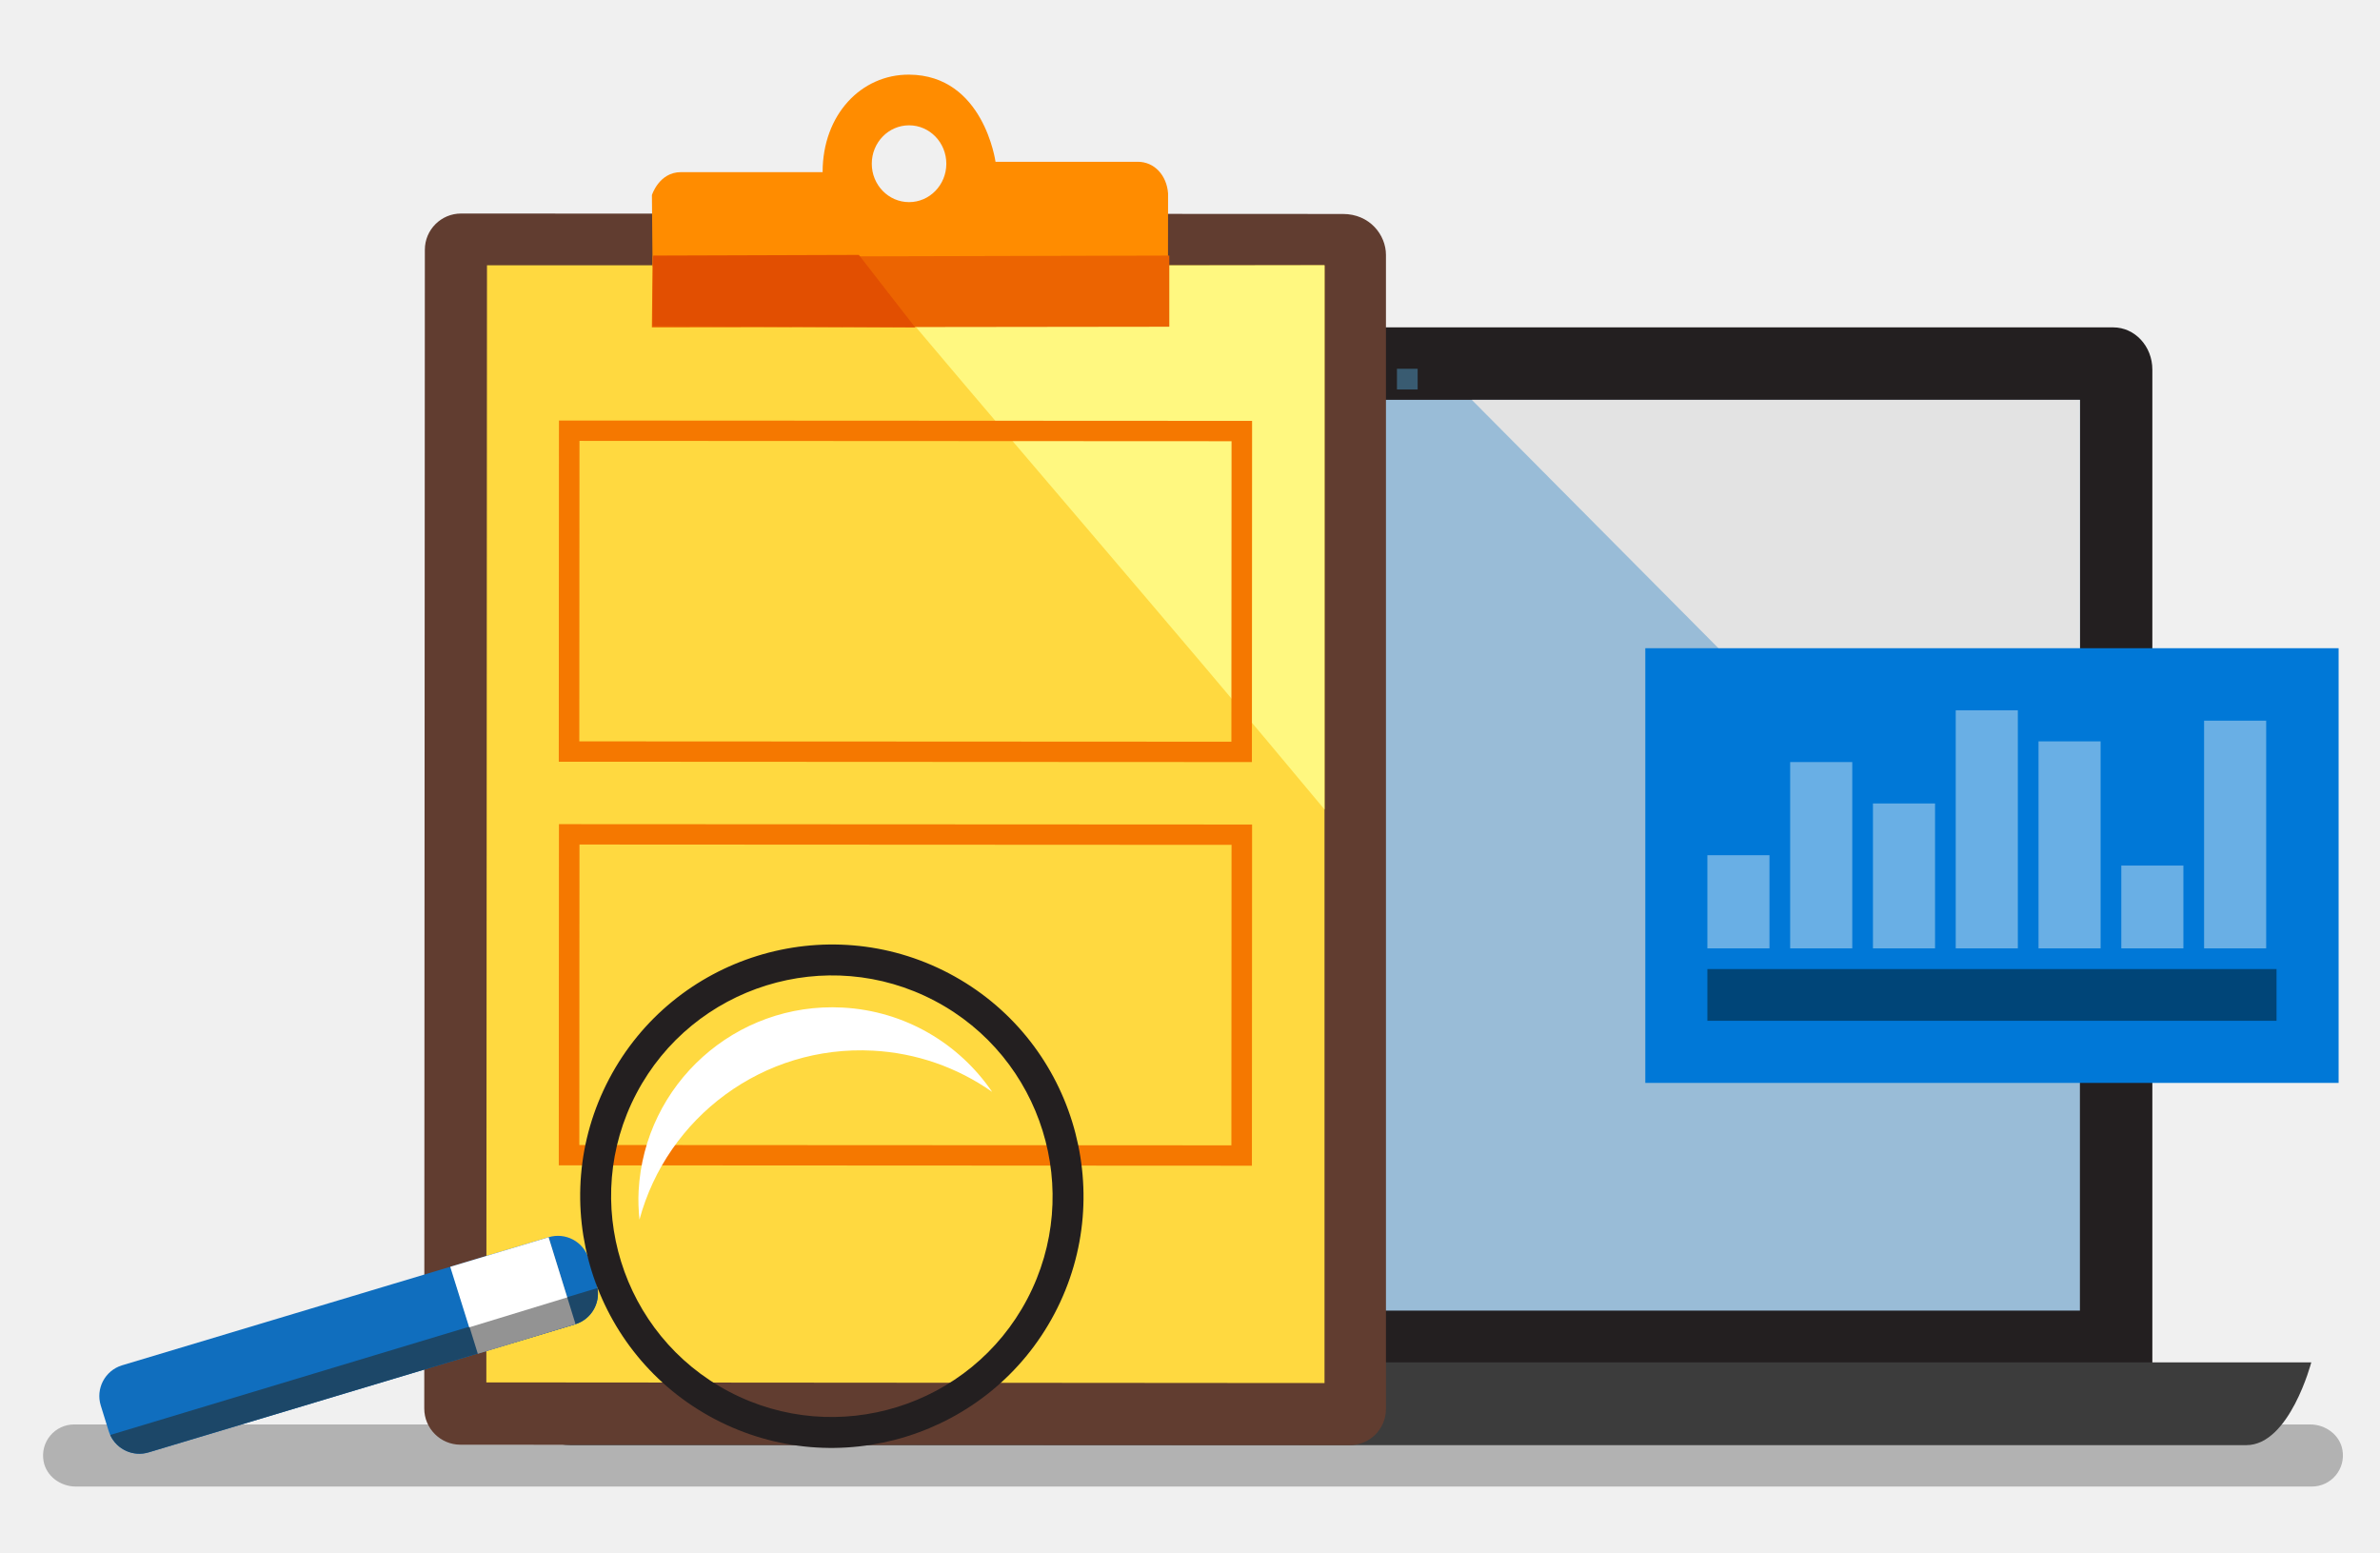
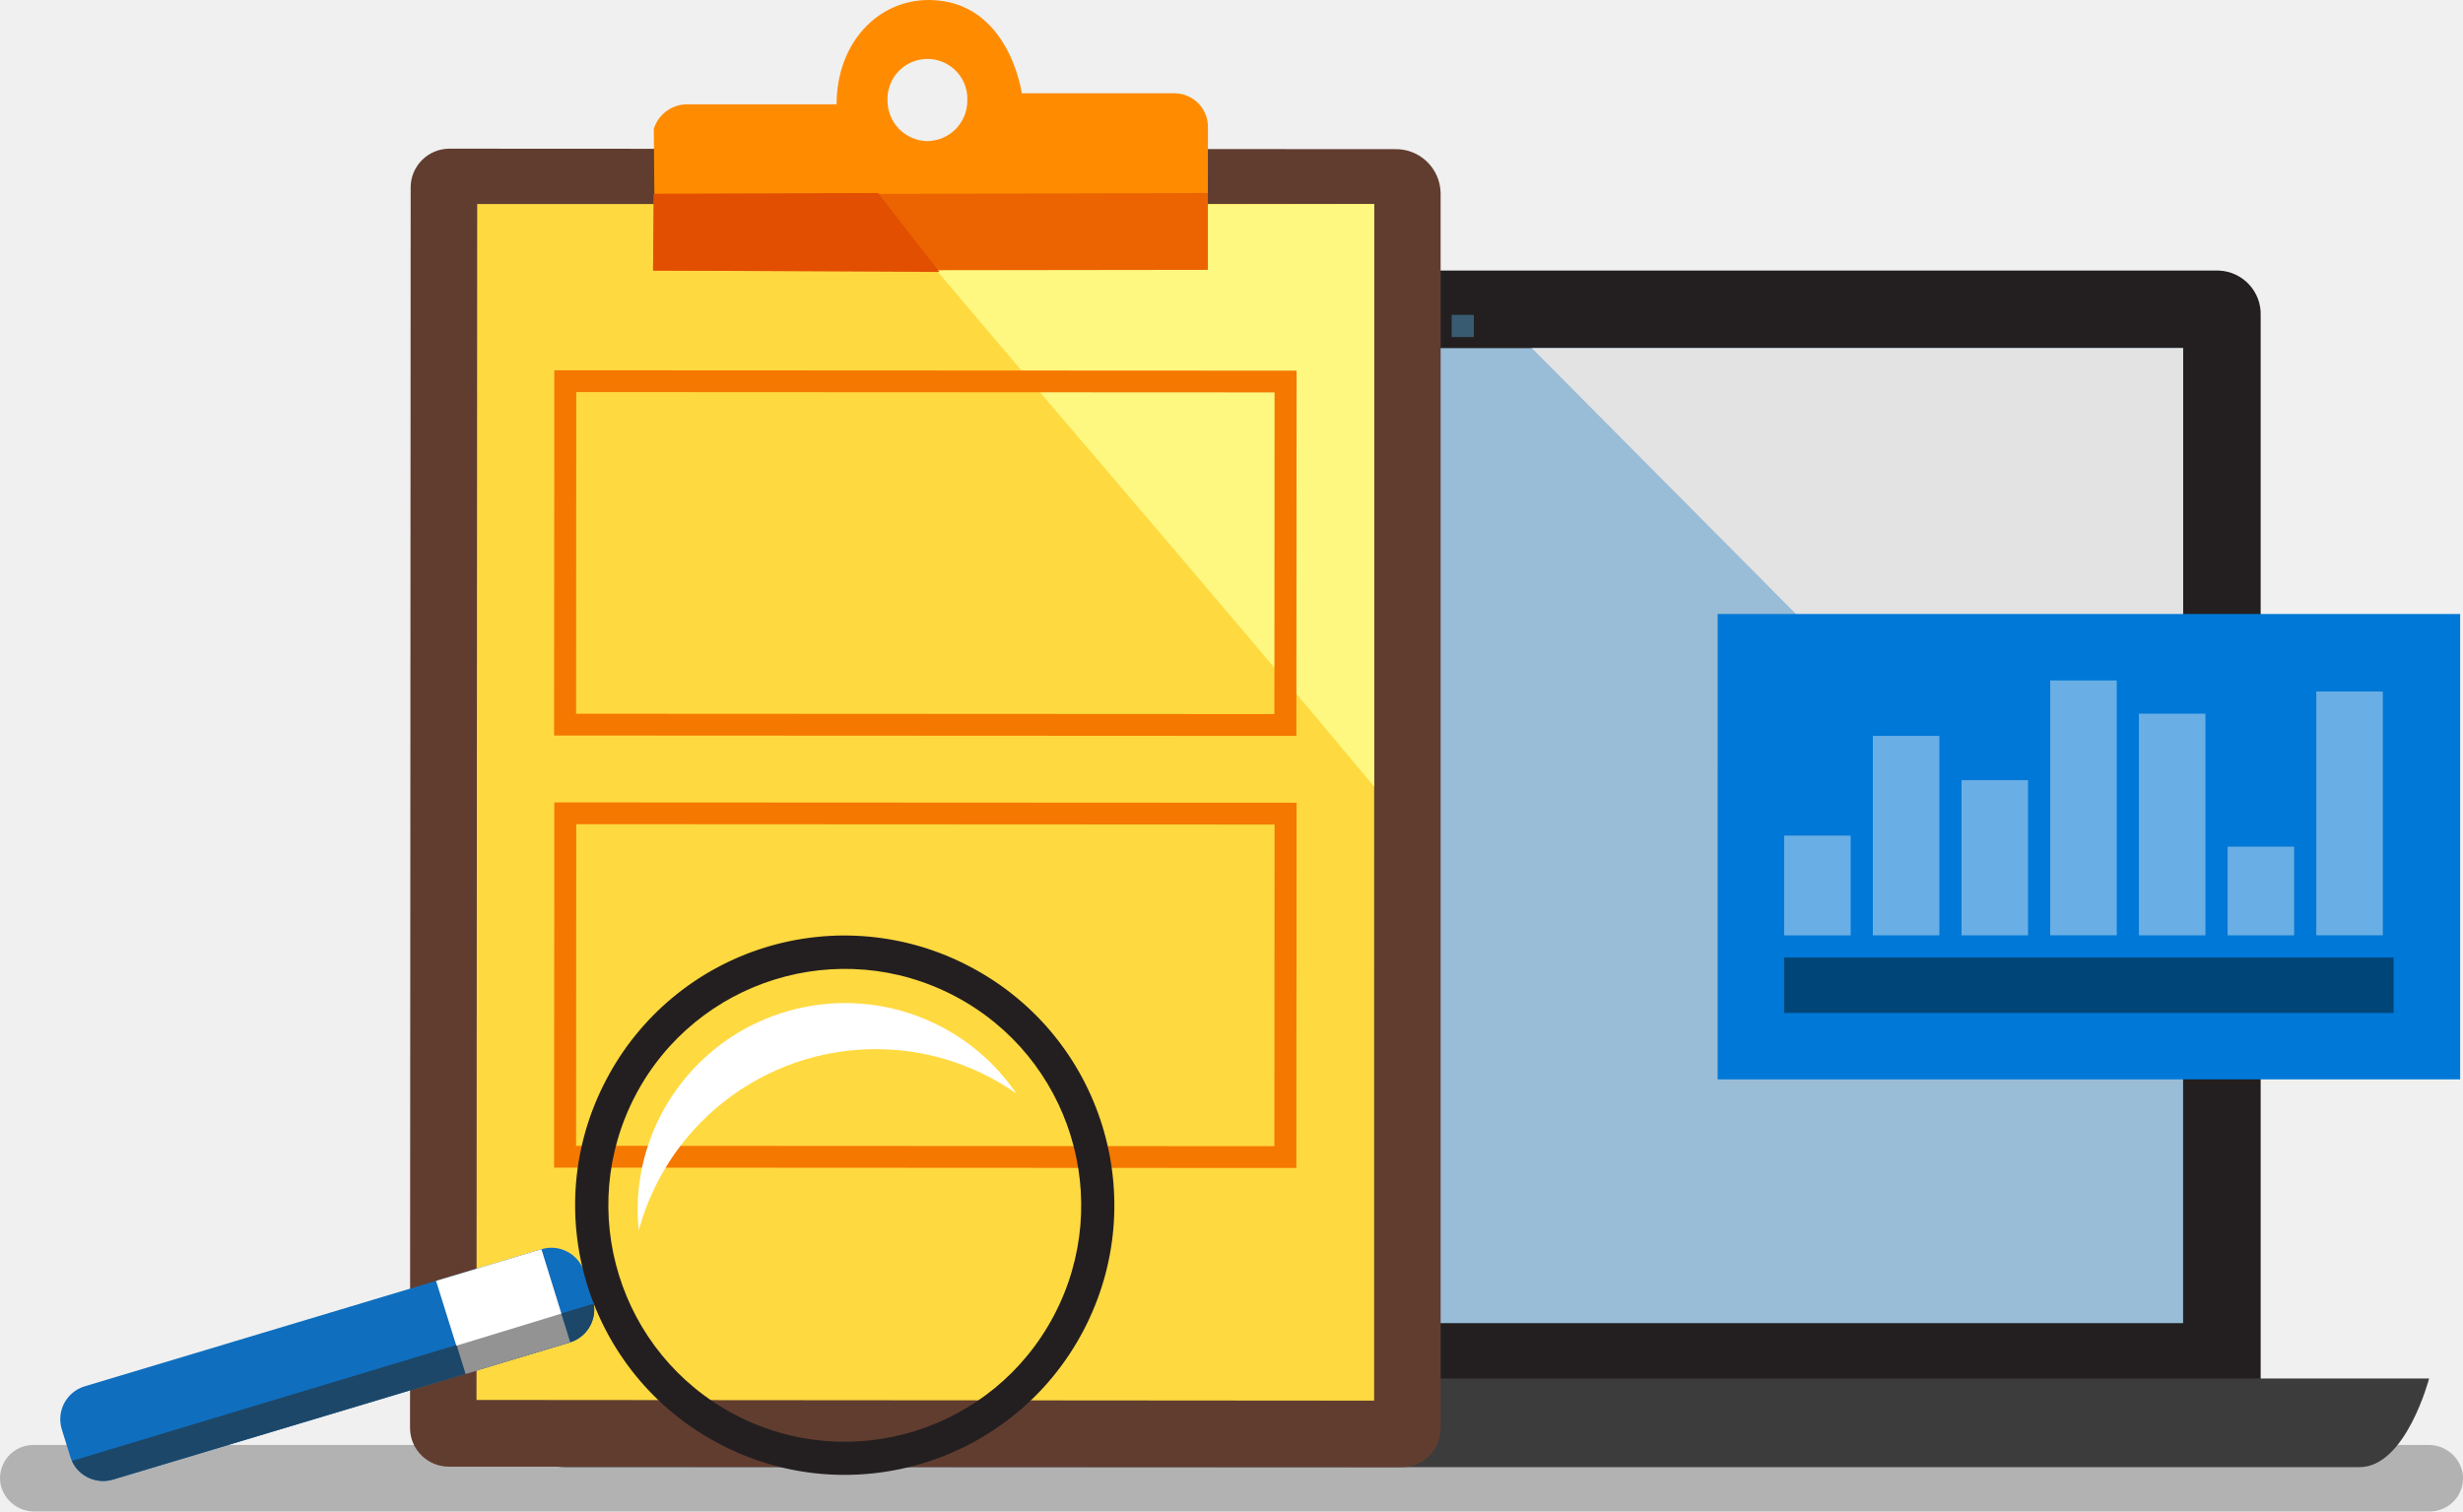
- <svg xmlns="http://www.w3.org/2000/svg" id="Layer_1" viewBox="0 0 230 150">
-   <style>.st0{fill:#b2b2b2}.st1{fill:#69afe5}.st2{fill:#99bcd7}.st3{fill:#c8c8c8}.st4{fill:#666}.st5{fill:#45779e}.st6{fill:#0078d7}.st7{fill:#a6a6a6}.st8{fill:#6597bf}.st9{fill:#2488d8}.st10{fill:#3c3c3c}.st11{fill:#235a89}.st12{fill:#106ebe}.st13{fill:#333}.st14{fill:#1c4768}.st15{fill:#005a93}.st16{fill:#212121}.st17{fill:#11334b}.st18{fill:#004578}.st19{fill:#b3d6f2}.st20{fill:#cfe0ee}.st21{fill:#eaeaea}.st22{fill:#deecf9}.st23{fill:#e9f0f7}.st24{fill:#f4f4f4}.st25{fill:#fff}.st26{fill:#231f20}.st27{fill-rule:evenodd;clip-rule:evenodd;fill:#fff200}.st28{fill:none;stroke:#fff100;stroke-width:.72;stroke-miterlimit:8}.st29,.st30,.st31,.st32,.st33{fill-rule:evenodd;clip-rule:evenodd;fill:#fff880}.st30,.st31,.st32,.st33{fill:#f0e300}.st31,.st32,.st33{fill:#ccc000}.st32,.st33{fill:#ffb900}.st33{fill:#ffcb40}.st34,.st35,.st36,.st37,.st38,.st39{fill-rule:evenodd;clip-rule:evenodd;fill:#f0ae00}.st35,.st36,.st37,.st38,.st39{fill:#c78e00}.st36,.st37,.st38,.st39{fill:#ff8c00}.st37,.st38,.st39{fill:#ffa940}.st38,.st39{fill:#f08400}.st39{fill:#ba6800}.st40,.st41,.st42,.st43,.st44,.st45{fill-rule:evenodd;clip-rule:evenodd;fill:#e81123}.st41,.st42,.st43,.st44,.st45{fill:#ee4d5a}.st42,.st43,.st44,.st45{fill:#d91021}.st43,.st44,.st45{fill:#a3111e}.st44,.st45{fill:#b4009e}.st45{fill:#c740b6}.st46,.st47,.st48,.st49,.st50,.st51{fill-rule:evenodd;clip-rule:evenodd;fill:#9e008b}.st47,.st48,.st49,.st50,.st51{fill:#850063}.st48,.st49,.st50,.st51{fill:#5c2d91}.st49,.st50,.st51{fill:#8562ad}.st50,.st51{fill:#522882}.st51{fill:#401467}.st52,.st53,.st54,.st55,.st56,.st57{fill-rule:evenodd;clip-rule:evenodd;fill:#0078d7}.st53,.st54,.st55,.st56,.st57{fill:#409ae1}.st54,.st55,.st56,.st57{fill:#006fc8}.st55,.st56,.st57{fill:#005291}.st56,.st57{fill:#008272}.st57{fill:#40a195}.st58,.st59,.st60,.st61,.st62,.st63{fill-rule:evenodd;clip-rule:evenodd;fill:#007365}.st59,.st60,.st61,.st62,.st63{fill:#005850}.st60,.st61,.st62,.st63{fill:#107c10}.st61,.st62,.st63{fill:#4c9d4c}.st62,.st63{fill:#0e6d0e}.st63{fill:#106110}.st64,.st65,.st66,.st67,.st68,.st69{fill-rule:evenodd;clip-rule:evenodd;fill:#e3008c}.st65,.st66,.st67,.st68,.st69{fill:#ea40a9}.st66,.st67,.st68,.st69{fill:#d40083}.st67,.st68,.st69{fill:#9c005f}.st68,.st69{fill:#b4a0ff}.st69{fill:#c7b8ff}.st70,.st71,.st72,.st73,.st74,.st75{fill-rule:evenodd;clip-rule:evenodd;fill:#a996f0}.st71,.st72,.st73,.st74,.st75{fill:#9080cf}.st72,.st73,.st74,.st75{fill:#00bcf2}.st73,.st74,.st75{fill:#40cdf5}.st74,.st75{fill:#00b0e3}.st75{fill:#0086ad}.st76,.st77,.st78,.st79,.st80,.st81{fill-rule:evenodd;clip-rule:evenodd;fill:#002050}.st77,.st78,.st79,.st80,.st81{fill:#40587c}.st78,.st79,.st80,.st81{fill:#001a41}.st79,.st80,.st81{fill:#001129}.st80,.st81{fill:#00b294}.st81{fill:#40c5af}.st82,.st83,.st84,.st85,.st86,.st87{fill-rule:evenodd;clip-rule:evenodd;fill:#00a387}.st83,.st84,.st85,.st86,.st87{fill:#008770}.st84,.st85,.st86,.st87{fill:#bad80a}.st85,.st86,.st87{fill:#cbe247}.st86,.st87{fill:#adc909}.st87{fill:#91a80a}.st88,.st89,.st90,.st91,.st92,.st93{fill-rule:evenodd;clip-rule:evenodd;fill:#d83b01}.st89,.st90,.st91,.st92,.st93{fill:#e26c41}.st90,.st91,.st92,.st93{fill:#bd3604}.st91,.st92,.st93{fill:#9c2801}.st92,.st93{fill:#a80000}.st93{fill:#be4040}.st94,.st95,.st96,.st97,.st98,.st99{fill-rule:evenodd;clip-rule:evenodd;fill:#900}.st95,.st96,.st97,.st98,.st99{fill:#750000}.st96,.st97,.st98,.st99{fill:#5c005c}.st97,.st98,.st99{fill:#854085}.st98,.st99{fill:#4d004d}.st99{fill:#380038}.st100,.st101,.st102,.st103,.st104,.st105{fill-rule:evenodd;clip-rule:evenodd;fill:#32145a}.st101,.st102,.st103,.st104,.st105{fill:#654f83}.st102,.st103,.st104,.st105{fill:#28114a}.st103,.st104,.st105{fill:#220c3d}.st104,.st105{fill:#00188f}.st105{fill:#4052ab}.st106,.st107,.st108,.st109,.st110,.st111{fill-rule:evenodd;clip-rule:evenodd;fill:#001580}.st107,.st108,.st109,.st110,.st111{fill:#001363}.st108,.st109,.st110,.st111{fill:#004b50}.st109,.st110,.st111{fill:#40787c}.st110,.st111{fill:#003d41}.st111{fill:#002f33}.st112,.st113,.st114,.st115,.st116,.st117{fill-rule:evenodd;clip-rule:evenodd;fill:#004b1c}.st113,.st114,.st115,.st116,.st117{fill:#407855}.st114,.st115,.st116,.st117{fill:#003c16}.st115,.st116,.st117{fill:#00240d}.st116,.st117{fill:#505050}.st117{fill:#282828}.st118,.st119,.st120,.st121,.st122,.st123{fill-rule:evenodd;clip-rule:evenodd;fill:#d2d2d2}.st119,.st120,.st121,.st122,.st123{fill:#f3f3f3}.st120,.st121,.st122,.st123{fill:#e6e6e6}.st121,.st122,.st123{fill:#939393}.st122,.st123{fill:#737373}.st123{fill:#c2c2c2}.st124{fill:#b2b2b2}.st124,.st125,.st126{fill-rule:evenodd;clip-rule:evenodd}.st126{fill:#fff}.st127{fill:none;stroke:#e6e6e6;stroke-width:.36;stroke-miterlimit:8}.st128,.st129,.st130,.st131,.st132{fill-rule:evenodd;clip-rule:evenodd;fill:#8e562e}.st129,.st130,.st131,.st132{fill:#d8b094}.st130,.st131,.st132{fill:#bb9167}.st131,.st132{fill:#613d30}.st132{fill:#f7d7c4}.st133{fill:#90c10c}.st134{fill:#65aa0d}.st135{fill:#3b930f}.st136{fill:#00a68c}.st137{fill:#009a83}.st138{fill:#008e7b}.st139{fill:#00abeb}.st140{fill:#009ae4}.st141{fill:#0089de}.st142{fill:#0060c5}.st143{fill:#0048b3}.st144{fill:#0030a1}.st145{fill:#00746a}.st146{fill:#006761}.st147{fill:#005959}.st148{fill:#0c7013}.st149{fill:#086416}.st150{fill:#045719}.st151{fill:#522783}.st152{fill:#472176}.st153{fill:#3d1a68}.st154{fill:#9e008e}.st155{fill:#88007d}.st156{fill:#72006d}.st157{fill:#d80d1a}.st158{fill:#c80912}.st159{fill:#b80409}.st160{fill:#9e83e3}.st161{fill:#8867c8}.st162{fill:#724aad}.st163{fill:#f57800}.st164{fill:#ec6401}.st165{fill:#e24f01}.st166{fill:#464646}.st167{fill:#323232}.st168{fill:#fff880}.st169{fill:none;stroke:#f08400;stroke-width:.952;stroke-miterlimit:10}.st170{fill:#f08400}.st171,.st172{fill-rule:evenodd;clip-rule:evenodd;fill:#2488d8}.st172{fill:#005a93}.st173{fill:#32145a}.st174{fill:#c7b8ff}.st175{fill:#522882}.st176{fill:#b4a0ff}.st177{fill:#ffa940}.st178{fill:#d83b01}.st179,.st180{fill:none;stroke:#522882;stroke-miterlimit:10}.st180{stroke:#0089de;stroke-width:1.819}.st181{fill:#bad80a}.st182{fill:#106110}.st183{fill:#395b71}.st184{fill:#e3e3e3}.st185{fill:#613d30}.st186{fill:#ffd940}.st187{fill:#ff8c00}.st188{fill:#939393}.st189{fill:#ffd160}.st190{fill:#ffb900}</style>
-   <switch>
-     <g>
-       <path class="st0" d="M223.416 143.631H7.332c-1.485 0-2.869-.999-3.123-2.463a3.001 3.001 0 0 1 2.953-3.537h216.084c1.485 0 2.869.999 3.123 2.463a3.002 3.002 0 0 1-2.953 3.537z" />
-       <path class="st26" d="M208 134.631V35.707c0-2.251-1.693-4.076-3.781-4.076H68.781c-2.088 0-3.781 1.825-3.781 4.076v98.924h143z" />
-       <path class="st2" d="M70 38.631h131v88H70z" />
-       <path class="st10" d="M217.081 139.631H55.161c-5.398 0-6.279-8-6.279-8H223.36s-2.093 8-6.279 8z" />
-       <path class="st183" d="M135 35.631h2v2h-2z" />
-       <path class="st184" d="M201 38.631h-58.77L201 97.799z" />
-       <g>
-         <path class="st185" d="M130.437 139.631l-85.937-.043a3.501 3.501 0 0 1-3.5-3.503l.057-111.954a3.502 3.502 0 0 1 3.503-3.5l85.223.043c2.591 0 4.155 2.031 4.154 3.957v111.515a3.492 3.492 0 0 1-3.5 3.485z" />
-         <path class="st186" d="M128 133.631l-81-.062.062-107.938H128z" />
-         <path class="st168" d="M128 78.212V25.631l-44.438.062C95.023 39.495 112.773 59.891 128 78.212z" />
-         <path class="st187" d="M109.948 15.631H96.205s-1.142-8.375-8.35-8.419c-4.614-.028-8.356 3.85-8.359 9.419h-13.68c-2.128 0-2.816 2.218-2.816 2.218l.062 6.907 49.812-.062.007-7.007c-.131-1.743-1.312-3.055-2.933-3.056zm-22.1 3.899c-1.989-.001-3.601-1.663-3.6-3.713s1.614-3.71 3.604-3.709c1.989.001 3.601 1.663 3.6 3.713-.001 2.05-1.615 3.71-3.604 3.709z" />
-         <path class="st164" d="M63.062 24.819l-.066 6.812L113 31.569v-6.875z" />
-         <path class="st163" d="M120.983 73.631L54 73.597l.017-32.966 66.983.034-.017 32.966zm-64.998-2l63.015.032.015-29.032L56 42.599l-.015 29.032zM120.983 112.631L54 112.597l.017-32.966 66.983.034-.017 32.966zm-64.998-2l63.015.032.015-29.032L56 81.599l-.015 29.032z" />
-         <path class="st165" d="M82.998 24.631l-19.873.063-.063 6.812 25.376.125z" />
-       </g>
-       <g>
-         <path class="st6" d="M159 62.631h67v42h-67z" />
-         <path class="st18" d="M165 93.631h55v5h-55z" />
-         <path class="st1" d="M165 82.631h6v9h-6zM173 73.631h6v18h-6zM181 77.631h6v14h-6zM189 68.631h6v23h-6zM197 71.631h6v20h-6zM205 83.631h6v8h-6zM213 69.631h6v22h-6z" />
-       </g>
-       <g>
-         <path class="st12" d="M9.738 135.804l.768 2.475a3.1 3.1 0 0 0 3.881 2.042l41.219-12.375a3.1 3.1 0 0 0 2.042-3.881l-.768-2.475a3.1 3.1 0 0 0-3.881-2.042L11.78 131.923a3.102 3.102 0 0 0-2.042 3.881z" />
-         <path class="st14" d="M57.738 124.452a3.1 3.1 0 0 1-2.133 3.494l-41.219 12.375a3.1 3.1 0 0 1-3.736-1.672" />
-         <path class="st188" d="M43.585 122.471l9.414-2.922.015-.004 2.606 8.396-.015.005-9.428 2.859-2.592-8.334z" />
-         <path class="st25" d="M53.014 119.545l1.801 5.809-9.473 2.895-1.833-5.851 9.49-2.849.015-.004z" />
-         <path class="st26" d="M58.862 104.251c-3.125 5.937-3.541 12.595-1.691 18.546 1.848 5.945 5.957 11.187 11.889 14.309 11.869 6.246 26.607 1.671 32.855-10.198 6.246-11.868 1.672-26.608-10.198-32.855-11.869-6.246-26.607-1.672-32.855 10.198zm2.646 1.391c5.479-10.411 18.407-14.424 28.818-8.944 5.202 2.738 8.807 7.336 10.428 12.551 1.623 5.221 1.257 11.058-1.484 16.267-5.479 10.411-18.407 14.424-28.818 8.944-10.41-5.478-14.423-18.406-8.944-28.818z" />
-         <path class="st25" d="M84.371 101.516a21.982 21.982 0 0 1 11.508 3.983c-3.175-4.649-8.391-7.822-14.447-8.147-10.334-.555-19.161 7.373-19.716 17.707-.051.945-.01 1.871.081 2.784 2.667-9.878 11.945-16.898 22.574-16.327z" />
-       </g>
-     </g>
-   </switch>
+ <svg xmlns="http://www.w3.org/2000/svg" viewBox="0 0 244.384 150">
+   <path d="M241.083 150H3.488a3.427 3.427 0 0 1-3.434-2.708A3.3 3.3 0 0 1 3.3 143.4h237.6a3.427 3.427 0 0 1 3.434 2.708 3.3 3.3 0 0 1-3.251 3.892z" fill="#b2b2b2" />
+   <path d="M224.309 140.1V31.332a4.329 4.329 0 0 0-4.157-4.482H71.23a4.329 4.329 0 0 0-4.157 4.482V140.1h157.236z" fill="#231f20" />
+   <path d="M72.57 34.547h144.042v96.761H72.57z" fill="#99bcd7" />
+   <path d="M234.118 145.6H56.078c-5.935 0-6.9-8.8-6.9-8.8h191.844s-2.302 8.8-6.904 8.8z" fill="#3c3c3c" />
+   <path d="M144.041 31.248h2.2v2.2h-2.2z" fill="#395b71" />
+   <path d="M216.612 34.547h-64.621l64.621 65.058z" fill="#e3e3e3" />
+   <path d="M139.091 145.6l-94.556-.047a3.851 3.851 0 0 1-3.851-3.851l.063-123.1a3.852 3.852 0 0 1 3.853-3.847l93.771.047a4.435 4.435 0 0 1 4.571 4.351V141.77a3.841 3.841 0 0 1-3.85 3.832z" fill="#613d30" />
+   <path d="M136.345 139l-89.064-.068.068-118.683h89z" fill="#ffd940" />
+   <path d="M136.345 78.068V20.253l-48.862.068C100.085 35.5 119.6 57.923 136.345 78.068z" fill="#fff880" />
+   <path d="M116.626 9.257h-15.242S100.129.049 92.2 0c-5.073-.031-9.188 4.233-9.191 10.357H67.97a3.48 3.48 0 0 0-3.1 2.439l.068 7.457 54.909-.067.008-7.609a3.332 3.332 0 0 0-3.229-3.32zm-24.607 4.748a4.022 4.022 0 0 1-3.958-4.083 3.962 3.962 0 1 1 7.921 0 4.022 4.022 0 0 1-3.963 4.083z" fill="#ff8c00" />
+   <path d="M64.874 19.292L64.8 26.85l55.05-.069v-7.628z" fill="#ec6401" />
+   <path d="M128.629 73.031l-73.651-.037L55 36.746l73.651.037zm-71.469-2.2l69.288.035.016-31.922-69.287-.034zm71.469 45.082l-73.651-.037L55 79.629l73.651.037zm-71.469-2.2l69.288.035.016-31.922-69.288-.035z" fill="#f57800" />
+   <path d="M87.122 19.153l-22.249.071-.073 7.626 28.41.14z" fill="#e24f01" />
+   <path d="M170.431 60.936H244.1v46.181h-73.67z" fill="#0078d7" />
+   <path d="M177.028 95.022H237.5v5.5h-60.472z" fill="#004578" />
+   <path d="M177.028 82.927h6.6v9.9h-6.6zm8.8-9.9h6.6v19.796h-6.6zm8.8 4.4h6.6v15.396h-6.6zm8.8-9.9h6.6v25.29h-6.6zm8.8 3.3h6.6v21.996h-6.6zm8.8 13.195h6.6v8.8h-6.6zm8.8-15.394h6.6v24.19h-6.6z" fill="#69afe5" />
+   <path d="M6.133 141.855l.844 2.721a3.409 3.409 0 0 0 4.265 2.246l45.322-13.607a3.409 3.409 0 0 0 2.246-4.265l-.844-2.721a3.409 3.409 0 0 0-4.266-2.249L8.378 137.587a3.411 3.411 0 0 0-2.245 4.268z" fill="#106ebe" />
+   <path d="M58.912 129.373a3.409 3.409 0 0 1-2.345 3.842l-45.323 13.606a3.409 3.409 0 0 1-4.108-1.838" fill="#1c4768" />
+   <path d="M43.35 127.194l10.35-3.213h.016l2.865 9.232-.016.005-10.365 3.14z" fill="#939393" />
+   <path d="M53.717 123.977l1.98 6.387-10.416 3.183-2.015-6.433 10.434-3.133z" fill="#fff" />
+   <path d="M60.147 107.161a26.747 26.747 0 1 0 36.126-11.214 26.664 26.664 0 0 0-36.126 11.214zm2.909 1.529a23.46 23.46 0 1 1 9.834 31.687 23.486 23.486 0 0 1-9.833-31.687z" fill="#231f20" />
+   <path d="M88.2 104.153a24.17 24.17 0 0 1 12.654 4.38 20.585 20.585 0 0 0-37.564 10.512 19.929 19.929 0 0 0 .089 3.061A24.368 24.368 0 0 1 88.2 104.153z" fill="#fff" />
</svg>
